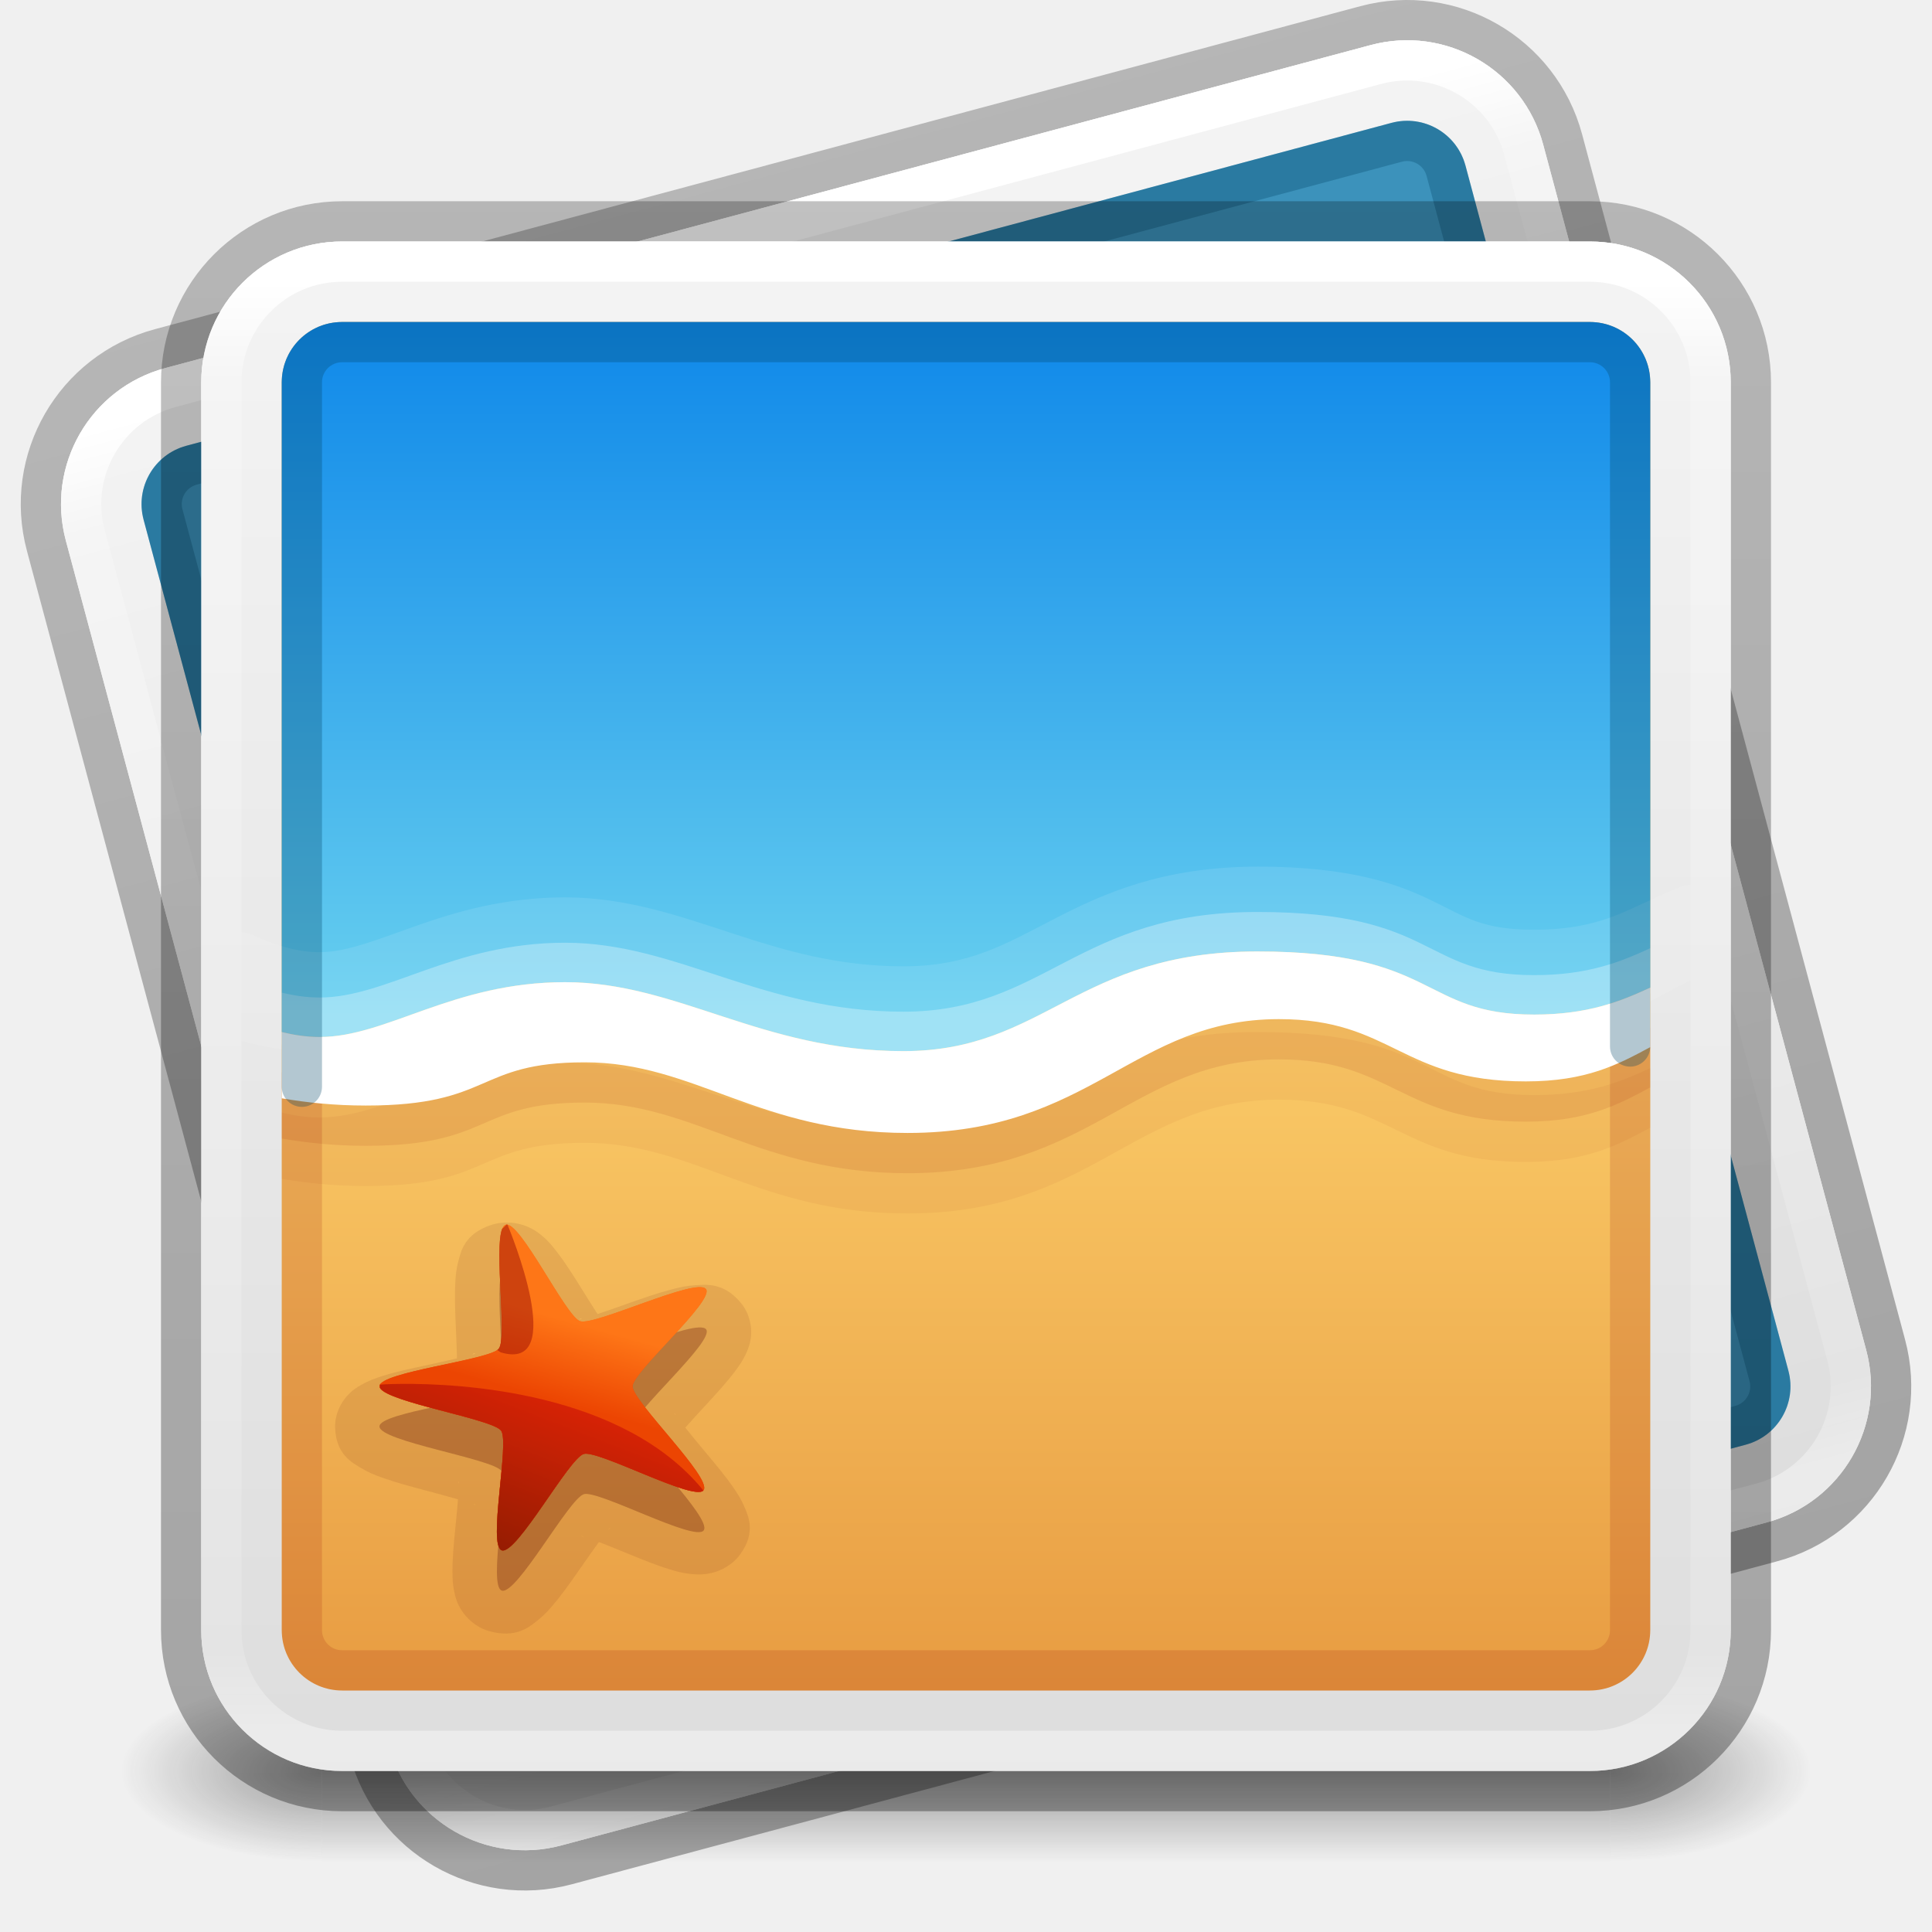
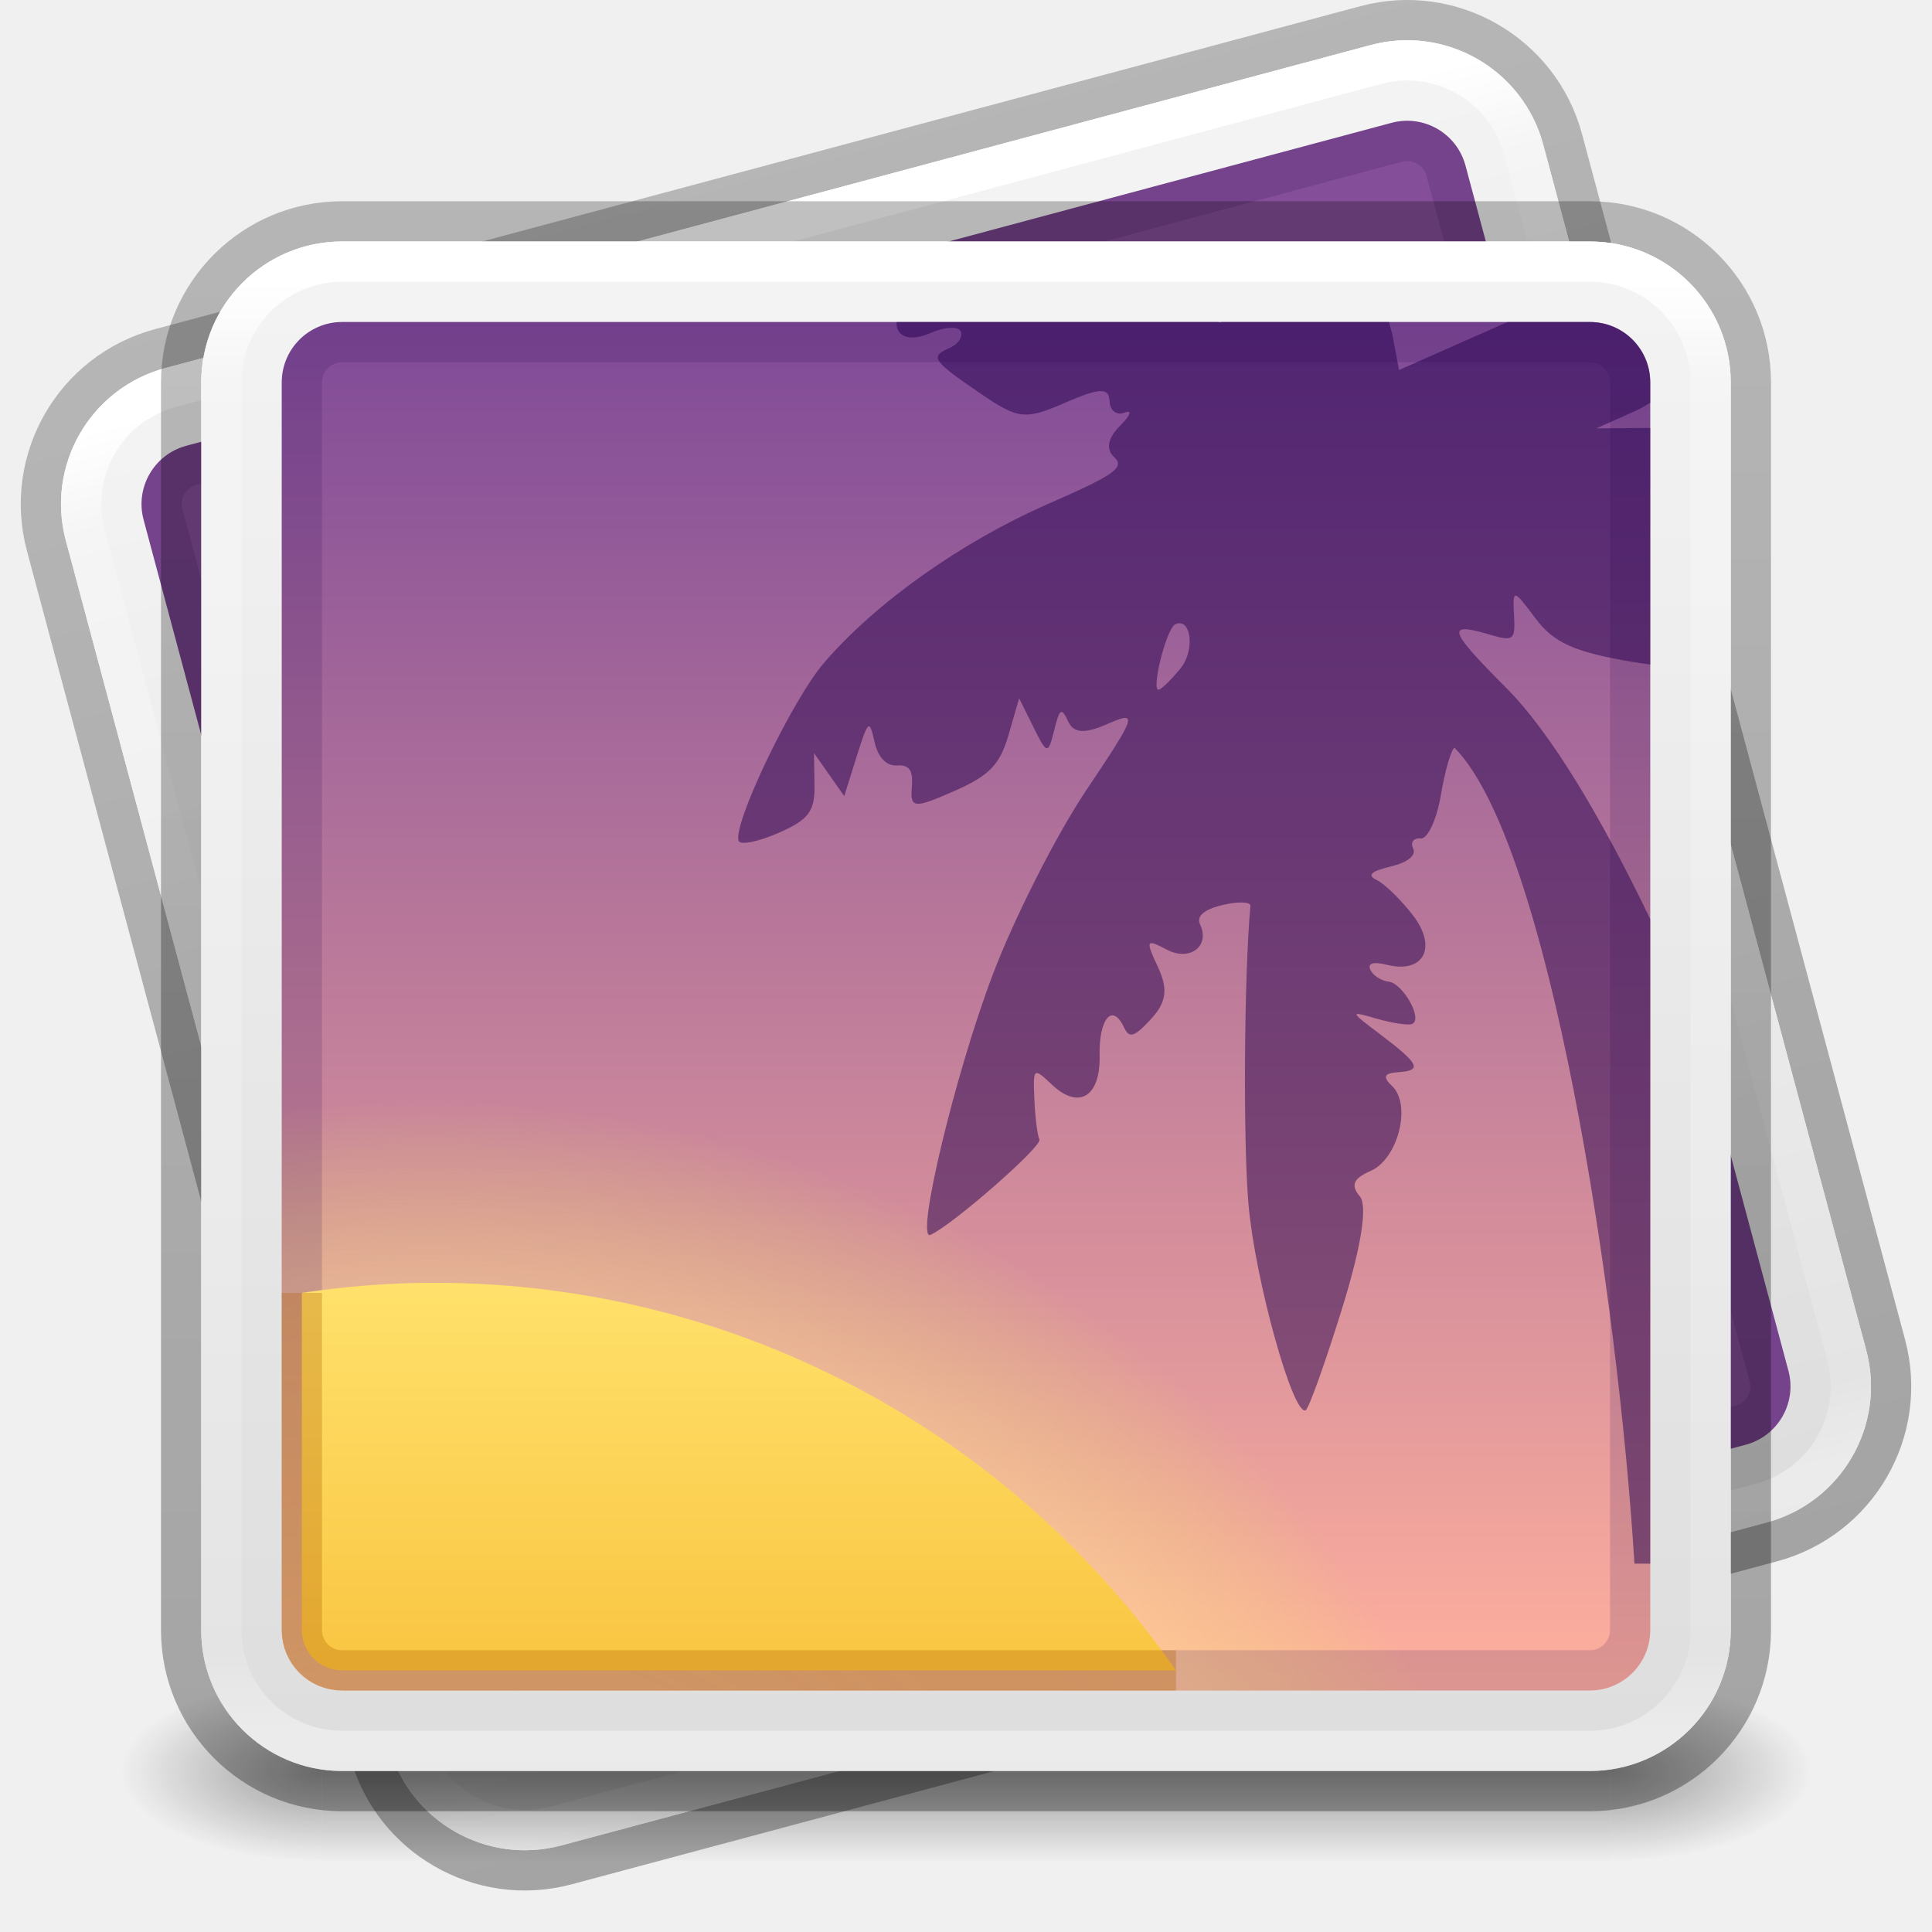
<svg xmlns="http://www.w3.org/2000/svg" xmlns:xlink="http://www.w3.org/1999/xlink" version="1.1" width="48" height="48" id="svg6649">
  <defs id="defs6651">
    <linearGradient id="linearGradient1201">
      <stop id="stop1193" style="stop-color:#ffffff;stop-opacity:1" offset="0" />
      <stop id="stop1195" style="stop-color:#ffffff;stop-opacity:0.235" offset="0.068" />
      <stop id="stop1197" style="stop-color:#ffffff;stop-opacity:0.157" offset="0.947" />
      <stop id="stop1199" style="stop-color:#ffffff;stop-opacity:0.392" offset="1" />
    </linearGradient>
    <linearGradient id="linearGradient3688-166-749">
      <stop id="stop2883" style="stop-color:#181818;stop-opacity:1" offset="0" />
      <stop id="stop2885" style="stop-color:#181818;stop-opacity:0" offset="1" />
    </linearGradient>
    <linearGradient id="linearGradient3702-501-757">
      <stop id="stop2895" style="stop-color:#181818;stop-opacity:0" offset="0" />
      <stop id="stop2897" style="stop-color:#181818;stop-opacity:1" offset="0.5" />
      <stop id="stop2899" style="stop-color:#181818;stop-opacity:0" offset="1" />
    </linearGradient>
    <radialGradient cx="4.993" cy="43.5" r="2.5" fx="4.993" fy="43.5" id="radialGradient3013-6" xlink:href="#linearGradient3688-166-749" gradientUnits="userSpaceOnUse" gradientTransform="matrix(2.003784,0,0,0.8999999,29.98813,4.850003)" />
    <radialGradient cx="4.993" cy="43.5" r="2.5" fx="4.993" fy="43.5" id="radialGradient3015-1" xlink:href="#linearGradient3688-166-749" gradientUnits="userSpaceOnUse" gradientTransform="matrix(2.003784,0,0,0.8999999,-18.01187,-83.15)" />
    <linearGradient x1="39" y1="6" x2="39" y2="41.945" id="linearGradient3058-5" xlink:href="#linearGradient1201" gradientUnits="userSpaceOnUse" gradientTransform="translate(4e-6,1.000006)" />
    <linearGradient xlink:href="#linearGradient3702-501-757" id="linearGradient1191" gradientUnits="userSpaceOnUse" x1="25.058" y1="47.028" x2="25.058" y2="39.999" gradientTransform="matrix(1.142857,0,0,0.6428571,-3.428569,16.03572)" />
-     <linearGradient id="linearGradient4574-39-1">
-       <stop offset="0" style="stop-color:#7a0f01;stop-opacity:1" id="stop4576-75-8" />
-       <stop offset="1" style="stop-color:#d31807;stop-opacity:1" id="stop4578-96-3" />
-     </linearGradient>
-     <linearGradient id="linearGradient4470-86-9">
-       <stop offset="0" style="stop-color:#ec4502;stop-opacity:1" id="stop4472-0-4" />
-       <stop offset="1" style="stop-color:#fe7617;stop-opacity:1" id="stop4474-9-9" />
-     </linearGradient>
-     <linearGradient id="linearGradient3871-6-7">
-       <stop offset="0" style="stop-color:#0b85e9;stop-opacity:1" id="stop3873-3-2" />
-       <stop offset="1" style="stop-color:#69d1ef;stop-opacity:1" id="stop3875-4-0" />
-     </linearGradient>
-     <linearGradient id="linearGradient3825-5-8-9">
-       <stop offset="0" style="stop-color:#e89c42;stop-opacity:1" id="stop3827-2-3-55" />
-       <stop offset="1" style="stop-color:#faca67;stop-opacity:1" id="stop3829-5-0-1" />
-     </linearGradient>
    <linearGradient id="linearGradient3600-9-51">
      <stop offset="0" style="stop-color:#f4f4f4;stop-opacity:1" id="stop3602-0-0" />
      <stop offset="1" style="stop-color:#dbdbdb;stop-opacity:1" id="stop3604-9-04" />
    </linearGradient>
    <linearGradient id="linearGradient3104-6">
      <stop offset="0" style="stop-color:#000000;stop-opacity:0.318" id="stop3106-3" />
      <stop offset="1" style="stop-color:#000000;stop-opacity:0.24" id="stop3108-9" />
    </linearGradient>
    <linearGradient xlink:href="#linearGradient3104-6" id="linearGradient3170" gradientUnits="userSpaceOnUse" gradientTransform="matrix(0.8074969,0,0,0.8947171,10.83533,-0.132171)" x1="-51.786" y1="50.786" x2="-51.786" y2="2.906" />
    <linearGradient xlink:href="#linearGradient3600-9-51" id="linearGradient1512" gradientUnits="userSpaceOnUse" gradientTransform="matrix(0.9714263,0,0,0.9343194,-47.88913,1.488173)" x1="74.839" y1="4.536" x2="74.839" y2="49.779" />
    <linearGradient xlink:href="#linearGradient3104-6" id="linearGradient9328" gradientUnits="userSpaceOnUse" gradientTransform="matrix(0.8074969,0,0,0.8947171,10.83533,-0.132171)" x1="-51.786" y1="50.786" x2="-51.786" y2="2.906" />
    <linearGradient xlink:href="#linearGradient3600-9-51" id="linearGradient9330" gradientUnits="userSpaceOnUse" gradientTransform="matrix(0.9714263,0,0,0.9343194,-47.88913,1.488173)" x1="74.839" y1="4.536" x2="74.839" y2="49.779" />
    <linearGradient xlink:href="#linearGradient1201" id="linearGradient9332" gradientUnits="userSpaceOnUse" gradientTransform="translate(4e-6,1.000006)" x1="39" y1="6" x2="39" y2="41.945" />
-     <linearGradient xlink:href="#linearGradient4470-86-9" id="linearGradient9796" gradientUnits="userSpaceOnUse" gradientTransform="matrix(0.1526075,0.011922,-0.01258467,0.145281,47.06782,24.41934)" x1="-211.289" y1="88.75" x2="-208.497" y2="75.191" />
-     <linearGradient xlink:href="#linearGradient4574-39-1" id="linearGradient9798" gradientUnits="userSpaceOnUse" gradientTransform="matrix(0.1507011,0,0,0.151826,40.32919,21.18716)" x1="-184.924" y1="113.979" x2="-175.253" y2="88.801" />
-     <linearGradient xlink:href="#linearGradient3825-5-8-9" id="linearGradient9800" gradientUnits="userSpaceOnUse" gradientTransform="matrix(0.2368231,0,0,0.2389758,54.81517,16.24153)" x1="-96.557" y1="107.155" x2="-96.557" y2="39.992" />
-     <linearGradient xlink:href="#linearGradient3871-6-7" id="linearGradient9802" gradientUnits="userSpaceOnUse" gradientTransform="matrix(0.2368231,0,0,0.2389758,54.81517,16.24153)" x1="-107.456" y1="-37.385" x2="-107.456" y2="38.561" />
-     <linearGradient xlink:href="#linearGradient4470-86-9" id="linearGradient9804" gradientUnits="userSpaceOnUse" gradientTransform="matrix(0.1526075,0.011922,-0.01258467,0.145281,47.06782,24.41934)" x1="-211.289" y1="88.75" x2="-208.497" y2="75.191" />
-     <linearGradient xlink:href="#linearGradient4574-39-1" id="linearGradient9806" gradientUnits="userSpaceOnUse" gradientTransform="matrix(0.1507011,0,0,0.151826,40.32919,21.18716)" x1="-184.924" y1="113.979" x2="-175.253" y2="88.801" />
+     <linearGradient x1="164.28" y1="246.468" x2="164.28" y2="153.443" id="linearGradient3077-9-7" xlink:href="#linearGradient4487" gradientUnits="userSpaceOnUse" gradientTransform="matrix(0.4698806,0,0,0.3627488,-54.68441,-47.70723)" />
+     <linearGradient id="linearGradient4487">
+       <stop id="stop4489" style="stop-color:#feaf9d;stop-opacity:1" offset="0" />
+       <stop id="stop4491" style="stop-color:#7f4a98;stop-opacity:1" offset="1" />
+     </linearGradient>
+     <radialGradient xlink:href="#linearGradient4304" id="radialGradient4310" cx="10" cy="73" fx="10" fy="73" r="30.5" gradientUnits="userSpaceOnUse" gradientTransform="matrix(0.9109268,1.4743681e-8,-1.4475741e-8,0.8909721,1.569984,-10.55532)" />
+     <linearGradient id="linearGradient4304">
+       <stop style="stop-color:#ffe6ab;stop-opacity:1" offset="0" id="stop4306" />
+       <stop id="stop4312" offset="0.82" style="stop-color:#ffea8a;stop-opacity:0.639" />
+       <stop style="stop-color:#e6ff4d;stop-opacity:0" offset="1" id="stop4308" />
+     </linearGradient>
+     <linearGradient id="linearGradient4526">
+       <stop id="stop4528" offset="0" style="stop-color:#ffffff;stop-opacity:1;" />
+     </linearGradient>
+     <linearGradient id="linearGradient841">
+       <stop id="stop837" offset="0" style="stop-color:#ffe16b;stop-opacity:1" />
+       <stop id="stop839" offset="1" style="stop-color:#f9c440;stop-opacity:1" />
+     </linearGradient>
+     <linearGradient xlink:href="#linearGradient841" id="linearGradient3483" gradientUnits="userSpaceOnUse" gradientTransform="matrix(-1,0,0,1,-31.70246,23.05463)" x1="-50.443" y1="8.816" x2="-50.443" y2="18.842" />
  </defs>
  <g id="g9344" transform="matrix(-0.9659258,0.258819,0.258819,0.9659258,40.71178,-6.875321)">
    <rect style="color:#000000;font-variation-settings:normal;display:inline;overflow:visible;visibility:visible;vector-effect:none;fill:none;fill-opacity:1;fill-rule:nonzero;stroke:url(#linearGradient9328);stroke-width:1;stroke-linecap:butt;stroke-linejoin:round;stroke-miterlimit:4;stroke-dasharray:none;stroke-dashoffset:0;stroke-opacity:1;-inkscape-stroke:none;marker:none;enable-background:accumulate;stop-color:#000000" id="rect5505-21-1-9" y="5.5" x="4.5" ry="4" rx="4" height="39" width="39" />
    <rect style="color:#000000;font-variation-settings:normal;display:inline;overflow:visible;visibility:visible;vector-effect:none;fill:url(#linearGradient9330);fill-opacity:1;fill-rule:nonzero;stroke:none;stroke-width:1;stroke-linecap:butt;stroke-linejoin:miter;stroke-miterlimit:4;stroke-dasharray:none;stroke-dashoffset:0;stroke-opacity:1;-inkscape-stroke:none;marker:none;enable-background:accumulate;stop-color:#000000" id="rect5505-21-1-7-2" y="6" x="5" ry="3.5" rx="3.5" height="38" width="38" />
-     <rect style="color:#000000;font-variation-settings:normal;display:inline;overflow:visible;visibility:visible;vector-effect:none;fill:#3c92bb;fill-opacity:1;fill-rule:nonzero;stroke:none;stroke-width:1;stroke-linecap:butt;stroke-linejoin:miter;stroke-miterlimit:4;stroke-dasharray:none;stroke-dashoffset:0;stroke-opacity:1;-inkscape-stroke:none;marker:none;enable-background:accumulate;stop-color:#000000" id="rect5505-21-1-7-0-0" y="8" x="7" ry="1.5" rx="1.5" height="34" width="34" />
-     <rect style="color:#000000;font-variation-settings:normal;display:inline;overflow:visible;visibility:visible;opacity:0.3;vector-effect:none;fill:none;fill-opacity:1;fill-rule:nonzero;stroke:#004466;stroke-width:1;stroke-linecap:butt;stroke-linejoin:miter;stroke-miterlimit:4;stroke-dasharray:none;stroke-dashoffset:0;stroke-opacity:1;-inkscape-stroke:none;marker:none;enable-background:accumulate;stop-color:#000000" id="rect5505-21-1-7-0-3-2" y="8.5" x="7.5" ry="1" rx="1" height="33" width="33" />
+     <rect style="color:#000000;font-variation-settings:normal;display:inline;overflow:visible;visibility:visible;vector-effect:none;fill:#844e98;fill-opacity:1;fill-rule:nonzero;stroke:none;stroke-width:1;stroke-linecap:butt;stroke-linejoin:miter;stroke-miterlimit:4;stroke-dasharray:none;stroke-dashoffset:0;stroke-opacity:1;-inkscape-stroke:none;marker:none;enable-background:accumulate;stop-color:#000000" id="rect5505-21-1-7-0-0" y="8" x="7" ry="1.5" rx="1.5" height="34" width="34" />
+     <rect style="color:#000000;font-variation-settings:normal;display:inline;overflow:visible;visibility:visible;opacity:0.15;vector-effect:none;fill:none;fill-opacity:1;fill-rule:nonzero;stroke:#24004d;stroke-width:1;stroke-linecap:butt;stroke-linejoin:miter;stroke-miterlimit:4;stroke-dasharray:none;stroke-dashoffset:0;stroke-opacity:1;-inkscape-stroke:none;marker:none;enable-background:accumulate;stop-color:#000000;stop-opacity:1" id="rect5505-21-1-7-0-3-2" y="8.5" x="7.5" ry="1" rx="1" height="33" width="33" />
    <rect style="fill:none;stroke:url(#linearGradient9332);stroke-width:1;stroke-linecap:round;stroke-linejoin:round;stroke-miterlimit:4;stroke-dasharray:none;stroke-dashoffset:0;stroke-opacity:1" id="rect6741-2-3" y="6.5" x="5.5" ry="3" rx="3" height="37" width="37" />
  </g>
  <rect style="opacity:0.4;fill:url(#radialGradient3013-6);fill-opacity:1;stroke:none;stroke-width:0.863" id="rect2801-3-7" y="41.75" x="40" height="4.5" width="5" />
  <rect style="opacity:0.4;fill:url(#radialGradient3015-1);fill-opacity:1;stroke:none;stroke-width:0.863" id="rect3696-6-3" transform="scale(-1)" y="-46.25" x="-8" height="4.5" width="5" />
  <rect style="opacity:0.4;fill:url(#linearGradient1191);fill-opacity:1;stroke:none;stroke-width:0.863" id="rect3700-4-6" y="41.75" x="8" height="4.5" width="32" />
  <rect style="color:#000000;display:inline;overflow:visible;visibility:visible;opacity:1;fill:none;fill-opacity:1;fill-rule:nonzero;stroke:url(#linearGradient3170);stroke-width:1;stroke-opacity:1;marker:none;enable-background:accumulate;font-variation-settings:normal;vector-effect:none;stroke-linecap:butt;stroke-linejoin:round;stroke-miterlimit:4;stroke-dasharray:none;stroke-dashoffset:0;-inkscape-stroke:none;stop-color:#000000;stop-opacity:1" id="rect5505-21-1" y="5.5" x="4.5" ry="4" rx="4" height="39" width="39" />
  <rect style="color:#000000;display:inline;overflow:visible;visibility:visible;fill:url(#linearGradient1512);fill-opacity:1;fill-rule:nonzero;stroke:none;stroke-width:1;stroke-opacity:1;marker:none;enable-background:accumulate;font-variation-settings:normal;opacity:1;vector-effect:none;stroke-linecap:butt;stroke-linejoin:miter;stroke-miterlimit:4;stroke-dasharray:none;stroke-dashoffset:0;-inkscape-stroke:none;stop-color:#000000;stop-opacity:1" id="rect5505-21-1-7" y="6" x="5" ry="3.5" rx="3.5" height="38" width="38" />
-   <rect style="color:#000000;font-variation-settings:normal;display:inline;overflow:visible;visibility:visible;opacity:1;vector-effect:none;fill:url(#linearGradient9800);fill-opacity:1;fill-rule:nonzero;stroke:none;stroke-width:10;stroke-linecap:butt;stroke-linejoin:miter;stroke-miterlimit:4;stroke-dasharray:none;stroke-dashoffset:0;stroke-opacity:1;-inkscape-stroke:none;marker:none;enable-background:accumulate;stop-color:#000000;stop-opacity:1" id="rect5505-21-1-7-0" y="8" x="7" ry="1.5" rx="1.5" height="34" width="34" />
-   <path id="rect3055-2-6-8-5-4-8-1" style="color:#000000;font-variation-settings:normal;display:inline;overflow:visible;visibility:visible;opacity:0.05;vector-effect:none;fill:#920900;fill-opacity:1;fill-rule:nonzero;stroke:none;stroke-width:6.629;stroke-linecap:butt;stroke-linejoin:miter;stroke-miterlimit:4;stroke-dasharray:none;stroke-dashoffset:0;stroke-opacity:1;-inkscape-stroke:none;marker:none;enable-background:accumulate;stop-color:#000000" d="m 31.24,25.639 c -4.486,0 -5.277,2.477 -8.795,2.477 -3.518,0 -5.616,-1.713 -8.406,-1.713 -2.79,0 -4.425,1.361 -6.096,1.361 C 7.614,27.764 7.299,27.714 7,27.641 v 1.285 0.361 c 0.614,0.106 1.306,0.18 2.088,0.18 3.166,0 2.715,-1.074 5.441,-1.074 2.726,0 4.332,1.756 8.018,1.756 4.565,0 5.615,-2.828 9.227,-2.828 2.82,0 3.031,1.547 6.135,1.547 1.506,0 2.289,-0.419 3.092,-0.852 v -0.361 -1.117 c -0.743,0.344 -1.549,0.67 -2.887,0.67 -2.809,0 -2.387,-1.568 -6.873,-1.568 z" />
-   <rect style="color:#000000;font-variation-settings:normal;display:inline;overflow:visible;visibility:visible;opacity:0.15;vector-effect:none;fill:none;fill-opacity:1;fill-rule:nonzero;stroke:#920900;stroke-width:1;stroke-linecap:butt;stroke-linejoin:miter;stroke-miterlimit:4;stroke-dasharray:none;stroke-dashoffset:0;stroke-opacity:1;-inkscape-stroke:none;marker:none;enable-background:accumulate;stop-color:#000000" id="rect5505-21-1-7-0-3-8" y="8.5" x="7.5" ry="1" rx="1" height="33" width="33" />
+   <rect style="color:#000000;font-variation-settings:normal;display:inline;overflow:visible;visibility:visible;opacity:1;vector-effect:none;fill:url(#linearGradient3077-9-7);fill-opacity:1;fill-rule:nonzero;stroke:none;stroke-width:1;stroke-linecap:round;stroke-linejoin:miter;stroke-miterlimit:4;stroke-dasharray:none;stroke-dashoffset:0;stroke-opacity:1;-inkscape-stroke:none;marker:none;enable-background:accumulate;stop-color:#000000;stop-opacity:1" id="rect5505-21-1-7-0" y="8" x="7" ry="1.5" rx="1.5" height="34" width="34" />
+   <path id="path2555-7-6-5-7" style="color:#000000;clip-rule:nonzero;display:inline;overflow:visible;visibility:visible;opacity:0.6;isolation:auto;mix-blend-mode:normal;color-interpolation:sRGB;color-interpolation-filters:linearRGB;solid-color:#000000;solid-opacity:1;fill:url(#radialGradient4310);fill-opacity:1;fill-rule:evenodd;stroke:none;stroke-width:1px;stroke-linecap:butt;stroke-linejoin:miter;stroke-miterlimit:4;stroke-dasharray:none;stroke-dashoffset:0;stroke-opacity:1;marker:none;color-rendering:auto;image-rendering:auto;shape-rendering:auto;text-rendering:auto;enable-background:accumulate" d="M 10.68 26.756 C 9.432 26.756 8.205 26.846 7 27.006 L 7 40.5 C 7 41.331 7.669 42 8.5 42 L 35.479 42 C 30.897 32.963 21.51 26.756 10.68 26.756 z " />
  <rect style="opacity:1;fill:none;stroke:url(#linearGradient3058-5);stroke-width:1;stroke-linecap:round;stroke-linejoin:round;stroke-miterlimit:4;stroke-dasharray:none;stroke-dashoffset:0;stroke-opacity:1" id="rect6741-2" y="6.5" x="5.5" ry="3" rx="3" height="37" width="37" />
-   <path d="m 12.684,30.379 c -0.15,-0.011 -0.319,1.98e-4 -0.49,0.058 -0.665,0.224 -0.742,0.667 -0.801,0.879 -0.059,0.212 -0.072,0.377 -0.081,0.551 -0.019,0.348 -0.004,0.714 0.012,1.08 0.013,0.3 0.025,0.567 0.031,0.802 -0.229,0.053 -0.482,0.11 -0.774,0.173 -0.365,0.078 -0.734,0.156 -1.074,0.263 -0.17,0.054 -0.33,0.108 -0.533,0.223 -0.102,0.058 -0.218,0.127 -0.355,0.278 -0.137,0.152 -0.303,0.437 -0.293,0.782 0.018,0.673 0.435,0.876 0.629,0.995 0.194,0.119 0.35,0.18 0.522,0.242 0.342,0.124 0.72,0.225 1.091,0.323 0.306,0.08 0.574,0.156 0.811,0.223 -0.018,0.224 -0.042,0.471 -0.07,0.753 -0.035,0.355 -0.069,0.709 -0.067,1.051 9.01e-4,0.171 0.005,0.333 0.058,0.553 0.026,0.11 0.062,0.236 0.171,0.406 0.109,0.171 0.338,0.413 0.686,0.511 0.677,0.191 1.01,-0.12 1.189,-0.259 0.179,-0.139 0.289,-0.267 0.405,-0.403 0.23,-0.271 0.445,-0.58 0.658,-0.886 0.175,-0.251 0.33,-0.473 0.471,-0.667 0.218,0.085 0.459,0.183 0.733,0.295 0.343,0.14 0.691,0.284 1.032,0.387 0.171,0.052 0.33,0.098 0.566,0.117 0.118,0.01 0.259,0.018 0.463,-0.028 0.204,-0.046 0.512,-0.181 0.717,-0.465 0.4,-0.554 0.194,-0.957 0.11,-1.162 -0.083,-0.205 -0.175,-0.342 -0.275,-0.488 -0.2,-0.292 -0.444,-0.581 -0.683,-0.867 -0.197,-0.235 -0.367,-0.443 -0.517,-0.63 0.153,-0.172 0.323,-0.358 0.52,-0.572 0.247,-0.268 0.495,-0.536 0.704,-0.813 0.105,-0.139 0.203,-0.272 0.296,-0.48 0.046,-0.104 0.097,-0.226 0.114,-0.425 0.017,-0.199 -0.023,-0.523 -0.243,-0.796 -0.43,-0.533 -0.892,-0.465 -1.123,-0.453 -0.23,0.012 -0.398,0.052 -0.575,0.097 -0.354,0.09 -0.721,0.217 -1.081,0.345 -0.297,0.106 -0.558,0.198 -0.792,0.276 -0.124,-0.191 -0.257,-0.405 -0.409,-0.649 -0.191,-0.306 -0.383,-0.613 -0.595,-0.888 -0.106,-0.137 -0.203,-0.266 -0.382,-0.414 -0.089,-0.074 -0.199,-0.159 -0.392,-0.236 -0.097,-0.038 -0.231,-0.073 -0.382,-0.085 z m 1.738,2.38 c 0.005,-7.4e-4 0.036,0.008 0.043,0.008 -0.012,0.003 -0.047,0.013 -0.054,0.014 -0.017,0.004 -0.03,-0.016 0.011,-0.022 z m 0.635,0.205 c 0.053,0.042 0.049,0.061 0.039,0.049 -0.005,-0.005 -0.03,-0.037 -0.039,-0.049 z m -3.293,0.661 c 0.043,-0.019 0.046,0.007 0.033,0.012 -0.007,0.003 -0.048,0.013 -0.064,0.018 0.006,-0.004 0.026,-0.027 0.031,-0.03 z m -0.408,0.503 c -7.88e-4,0.013 8.35e-4,0.048 4.2e-5,0.055 -0.002,0.019 -0.019,0.005 -4.2e-5,-0.055 z m 5.402,0.993 c -0.01,-0.016 0.013,-0.013 0.035,0.044 -0.007,-0.011 -0.031,-0.038 -0.035,-0.044 z m 0.016,0.641 c -0.026,0.06 -0.047,0.065 -0.038,0.052 0.004,-0.006 0.029,-0.039 0.038,-0.052 z m -5.377,1.047 c 4.42e-4,0.007 -8.83e-4,0.048 -7.45e-4,0.064 -0.017,-0.063 -2.52e-4,-0.08 7.45e-4,-0.064 z m 0.36,0.554 c 0.012,0.004 0.045,0.015 0.051,0.018 0.018,0.008 0.002,0.018 -0.051,-0.018 z m 3.391,0.599 c 0.013,-0.014 0.015,0.009 -0.038,0.047 0.009,-0.011 0.032,-0.042 0.038,-0.047 z m -0.699,0.197 c 0.008,0.002 0.048,0.018 0.065,0.023 -0.068,-0.005 -0.081,-0.027 -0.065,-0.023 z" id="path5297-0" style="color:#000000;display:inline;overflow:visible;visibility:visible;opacity:0.05;fill:#000000;fill-opacity:1;fill-rule:nonzero;stroke:none;stroke-width:6.629;marker:none;enable-background:accumulate" />
-   <path d="m 12.564,31.43 c -0.366,0.123 0.061,2.78 -0.17,3.077 -0.224,0.287 -2.976,0.577 -2.966,0.934 0.01,0.37 2.801,0.799 3.026,1.1 0.217,0.291 -0.344,2.876 0.016,2.977 0.372,0.105 1.666,-2.285 2.037,-2.396 0.358,-0.107 2.763,1.194 2.976,0.9 0.22,-0.305 -1.769,-2.209 -1.764,-2.579 0.004,-0.357 2.051,-2.134 1.823,-2.417 -0.236,-0.293 -2.76,0.916 -3.128,0.798 -0.355,-0.114 -1.494,-2.512 -1.848,-2.393 z" id="path5640-3-6" style="color:#000000;display:inline;overflow:visible;visibility:visible;opacity:0.15;fill:#000000;fill-opacity:1;fill-rule:nonzero;stroke:none;stroke-width:6.629;marker:none;enable-background:accumulate" />
-   <path d="m 12.562,30.429 c 0.353,-0.119 1.496,2.282 1.851,2.396 0.368,0.118 2.889,-1.094 3.125,-0.8 0.228,0.283 -1.818,2.06 -1.822,2.417 -0.004,0.37 1.984,2.277 1.764,2.582 -0.212,0.294 -2.619,-1.009 -2.977,-0.902 -0.371,0.11 -1.662,2.501 -2.035,2.396 -0.359,-0.101 0.199,-2.683 -0.018,-2.974 C 12.226,35.242 9.439,34.812 9.429,34.442 c -0.01,-0.357 2.742,-0.65 2.966,-0.936 0.232,-0.297 -0.199,-2.953 0.167,-3.076 z" id="path4468-6-5" style="color:#000000;display:inline;overflow:visible;visibility:visible;fill:url(#linearGradient9796);fill-opacity:1;stroke:none;stroke-width:1.494;marker:none;enable-background:accumulate" />
-   <path d="m 12.586,30.425 -0.104,0.1 c -7.4e-4,0.002 -0.004,0.003 -0.004,0.004 -0.208,0.503 0.125,2.706 -0.085,2.975 -0.009,0.011 -0.021,0.027 -0.038,0.038 l 0.085,0.057 c 1.698,0.509 0.212,-3.068 0.17,-3.169 -0.008,-0.002 -0.016,-0.005 -0.024,-0.004 z" id="path4480-14-6" style="opacity:0.5;fill:#9d0f06;fill-opacity:1;stroke:none" />
-   <path d="m 9.968,34.382 c -0.334,0.003 -0.527,0.019 -0.527,0.019 v 0.004 0.076 c 0.196,0.36 2.793,0.772 3.009,1.063 0.217,0.291 -0.341,2.874 0.019,2.975 0.372,0.105 1.664,-2.286 2.034,-2.396 0.356,-0.106 2.733,1.179 2.972,0.906 l -0.004,-0.004 C 15.465,34.566 11.416,34.37 9.968,34.382 Z" id="path4517-2-9" style="opacity:0.75;fill:url(#linearGradient9798);fill-opacity:1;stroke:none" />
-   <path d="m 12.684,30.379 c -0.15,-0.011 -0.319,1.98e-4 -0.49,0.058 -0.665,0.224 -0.742,0.667 -0.801,0.879 -0.059,0.212 -0.072,0.377 -0.081,0.551 -0.019,0.348 -0.004,0.714 0.012,1.08 0.013,0.3 0.025,0.567 0.031,0.802 -0.229,0.053 -0.482,0.11 -0.774,0.173 -0.365,0.078 -0.734,0.156 -1.074,0.263 -0.17,0.054 -0.33,0.108 -0.533,0.223 -0.102,0.058 -0.218,0.127 -0.355,0.278 -0.137,0.152 -0.303,0.437 -0.293,0.782 0.018,0.673 0.435,0.876 0.629,0.995 0.194,0.119 0.35,0.18 0.522,0.242 0.342,0.124 0.72,0.225 1.091,0.323 0.306,0.08 0.574,0.156 0.811,0.223 -0.018,0.224 -0.042,0.471 -0.07,0.753 -0.035,0.355 -0.069,0.709 -0.067,1.051 9.01e-4,0.171 0.005,0.333 0.058,0.553 0.026,0.11 0.062,0.236 0.171,0.406 0.109,0.171 0.338,0.413 0.686,0.511 0.677,0.191 1.01,-0.12 1.189,-0.259 0.179,-0.139 0.289,-0.267 0.405,-0.403 0.23,-0.271 0.445,-0.58 0.658,-0.886 0.175,-0.251 0.33,-0.473 0.471,-0.667 0.218,0.085 0.459,0.183 0.733,0.295 0.343,0.14 0.691,0.284 1.032,0.387 0.171,0.052 0.33,0.098 0.566,0.117 0.118,0.01 0.259,0.018 0.463,-0.028 0.204,-0.046 0.512,-0.181 0.717,-0.465 0.4,-0.554 0.194,-0.957 0.11,-1.162 -0.083,-0.205 -0.175,-0.342 -0.275,-0.488 -0.2,-0.292 -0.444,-0.581 -0.683,-0.867 -0.197,-0.235 -0.367,-0.443 -0.517,-0.63 0.153,-0.172 0.323,-0.358 0.52,-0.572 0.247,-0.268 0.495,-0.536 0.704,-0.813 0.105,-0.139 0.203,-0.272 0.296,-0.48 0.046,-0.104 0.097,-0.226 0.114,-0.425 0.017,-0.199 -0.023,-0.523 -0.243,-0.796 -0.43,-0.533 -0.892,-0.465 -1.123,-0.453 -0.23,0.012 -0.398,0.052 -0.575,0.097 -0.354,0.09 -0.721,0.217 -1.081,0.345 -0.297,0.106 -0.558,0.198 -0.792,0.276 -0.124,-0.191 -0.257,-0.405 -0.409,-0.649 -0.191,-0.306 -0.383,-0.613 -0.595,-0.888 -0.106,-0.137 -0.203,-0.266 -0.382,-0.414 -0.089,-0.074 -0.199,-0.159 -0.392,-0.236 -0.097,-0.038 -0.231,-0.073 -0.382,-0.085 z m 1.738,2.38 c 0.005,-7.4e-4 0.036,0.008 0.043,0.008 -0.012,0.003 -0.047,0.013 -0.054,0.014 -0.017,0.004 -0.03,-0.016 0.011,-0.022 z m 0.635,0.205 c 0.053,0.042 0.049,0.061 0.039,0.049 -0.005,-0.005 -0.03,-0.037 -0.039,-0.049 z m -3.293,0.661 c 0.043,-0.019 0.046,0.007 0.033,0.012 -0.007,0.003 -0.048,0.013 -0.064,0.018 0.006,-0.004 0.026,-0.027 0.031,-0.03 z m -0.408,0.503 c -7.88e-4,0.013 8.35e-4,0.048 4.2e-5,0.055 -0.002,0.019 -0.019,0.005 -4.2e-5,-0.055 z m 5.402,0.993 c -0.01,-0.016 0.013,-0.013 0.035,0.044 -0.007,-0.011 -0.031,-0.038 -0.035,-0.044 z m 0.016,0.641 c -0.026,0.06 -0.047,0.065 -0.038,0.052 0.004,-0.006 0.029,-0.039 0.038,-0.052 z m -5.377,1.047 c 4.42e-4,0.007 -8.83e-4,0.048 -7.45e-4,0.064 -0.017,-0.063 -2.52e-4,-0.08 7.45e-4,-0.064 z m 0.36,0.554 c 0.012,0.004 0.045,0.015 0.051,0.018 0.018,0.008 0.002,0.018 -0.051,-0.018 z m 3.391,0.599 c 0.013,-0.014 0.015,0.009 -0.038,0.047 0.009,-0.011 0.032,-0.042 0.038,-0.047 z m -0.699,0.197 c 0.008,0.002 0.048,0.018 0.065,0.023 -0.068,-0.005 -0.081,-0.027 -0.065,-0.023 z" id="path5297-6-7" style="color:#000000;display:inline;overflow:visible;visibility:visible;opacity:0.05;fill:#920900;fill-opacity:1;fill-rule:nonzero;stroke:none;stroke-width:6.629;marker:none;enable-background:accumulate" />
-   <path d="m 12.564,31.43 c -0.366,0.123 0.061,2.78 -0.17,3.077 -0.224,0.287 -2.976,0.577 -2.966,0.934 0.01,0.37 2.801,0.799 3.026,1.1 0.217,0.291 -0.344,2.876 0.016,2.977 0.372,0.105 1.666,-2.285 2.037,-2.396 0.358,-0.107 2.763,1.194 2.976,0.9 0.22,-0.305 -1.769,-2.209 -1.764,-2.579 0.004,-0.357 2.051,-2.134 1.823,-2.417 -0.236,-0.293 -2.76,0.916 -3.128,0.798 -0.355,-0.114 -1.494,-2.512 -1.848,-2.393 z" id="path5640-3-4-4" style="color:#000000;display:inline;overflow:visible;visibility:visible;opacity:0.15;fill:#920900;fill-opacity:1;fill-rule:nonzero;stroke:none;stroke-width:6.629;marker:none;enable-background:accumulate" />
-   <path d="m 12.562,30.429 c 0.353,-0.119 1.496,2.282 1.851,2.396 0.368,0.118 2.889,-1.094 3.125,-0.8 0.228,0.283 -1.818,2.06 -1.822,2.417 -0.004,0.37 1.984,2.277 1.764,2.582 -0.212,0.294 -2.619,-1.009 -2.977,-0.902 -0.371,0.11 -1.662,2.501 -2.035,2.396 -0.359,-0.101 0.199,-2.683 -0.018,-2.974 C 12.226,35.242 9.439,34.812 9.429,34.442 c -0.01,-0.357 2.742,-0.65 2.966,-0.936 0.232,-0.297 -0.199,-2.953 0.167,-3.076 z" id="path4468-6-7-4" style="color:#000000;display:inline;overflow:visible;visibility:visible;fill:url(#linearGradient9804);fill-opacity:1;stroke:none;stroke-width:1.494;marker:none;enable-background:accumulate" />
-   <path d="m 12.586,30.425 -0.104,0.1 c -7.4e-4,0.002 -0.004,0.003 -0.004,0.004 -0.208,0.503 0.125,2.706 -0.085,2.975 -0.009,0.011 -0.021,0.027 -0.038,0.038 l 0.085,0.057 c 1.698,0.509 0.212,-3.068 0.17,-3.169 -0.008,-0.002 -0.016,-0.005 -0.024,-0.004 z" id="path4480-14-8-3" style="opacity:0.5;fill:#9d0f06;fill-opacity:1;stroke:none" />
-   <path d="m 9.968,34.382 c -0.334,0.003 -0.527,0.019 -0.527,0.019 v 0.004 0.076 c 0.196,0.36 2.793,0.772 3.009,1.063 0.217,0.291 -0.341,2.874 0.019,2.975 0.372,0.105 1.664,-2.286 2.034,-2.396 0.356,-0.106 2.733,1.179 2.972,0.906 l -0.004,-0.004 C 15.465,34.566 11.416,34.37 9.968,34.382 Z" id="path4517-2-4-0" style="opacity:0.75;fill:url(#linearGradient9806);fill-opacity:1;stroke:none" />
-   <path id="path3867-3-5-3-2-5" style="fill:url(#linearGradient9802);fill-opacity:1;stroke:none" d="M 8.5 8 C 7.669 8 7 8.669 7 9.5 L 7 25.641 C 7.299 25.714 7.614 25.764 7.943 25.764 C 9.614 25.764 11.249 24.402 14.039 24.402 C 16.829 24.402 18.927 26.115 22.445 26.115 C 25.963 26.115 26.755 23.639 31.24 23.639 C 35.726 23.639 35.304 25.207 38.113 25.207 C 39.451 25.207 40.257 24.881 41 24.537 L 41 9.5 C 41 8.669 40.331 8 39.5 8 L 8.5 8 z " />
-   <path d="m 31.241,21.532 c -2.356,0 -3.839,0.673 -5.052,1.3 -1.214,0.627 -2.129,1.176 -3.743,1.176 -1.659,0 -2.97,-0.4 -4.275,-0.826 -1.305,-0.426 -2.61,-0.887 -4.132,-0.887 -1.496,0 -2.698,0.355 -3.682,0.702 -0.984,0.347 -1.746,0.66 -2.414,0.66 -0.605,0 -1.194,-0.209 -1.677,-0.433 a 0.623,0.629 0 0 0 -0.266,-0.062 v 2.704 c 0.828,0.209 1.867,0.371 3.089,0.371 1.653,0 2.494,-0.304 3.13,-0.578 0.636,-0.274 1.029,-0.495 2.311,-0.495 1.231,0 2.221,0.403 3.436,0.846 1.215,0.443 2.641,0.908 4.582,0.908 2.41,0 3.979,-0.771 5.277,-1.486 1.298,-0.715 2.303,-1.342 3.948,-1.342 1.297,0 1.9,0.332 2.7,0.722 0.8,0.39 1.782,0.826 3.436,0.826 2.107,0 3.031,-0.789 4.091,-1.28 v -2.373 a 0.623,0.629 0 0 0 -0.225,0.041 c -1.234,0.474 -1.872,1.073 -3.661,1.073 -1.29,0 -1.692,-0.312 -2.536,-0.722 -0.844,-0.411 -2.022,-0.846 -4.336,-0.846 z" id="path4213-1-6-5" style="color:#000000;display:inline;overflow:visible;visibility:visible;opacity:0.1;fill:#ffffff;fill-opacity:1;fill-rule:nonzero;stroke:none;stroke-width:10;marker:none;enable-background:accumulate" />
-   <path id="rect3055-2-6-94-0-7-5" style="color:#000000;display:inline;overflow:visible;visibility:visible;opacity:0.3;fill:#ffffff;fill-opacity:1;fill-rule:nonzero;stroke:none;stroke-width:10;marker:none;enable-background:accumulate" d="M 31.24 22.658 C 26.755 22.658 25.963 25.135 22.445 25.135 C 18.927 25.135 16.829 23.422 14.039 23.422 C 11.249 23.422 9.614 24.783 7.943 24.783 C 7.614 24.783 7.299 24.735 7 24.662 L 7 25.945 C 7.614 26.051 8.306 26.125 9.088 26.125 C 12.254 26.125 11.803 25.053 14.529 25.053 C 17.256 25.053 18.861 26.807 22.547 26.807 C 27.112 26.807 28.161 23.979 31.773 23.979 C 34.594 23.979 34.804 25.527 37.908 25.527 C 39.414 25.527 40.197 25.106 41 24.674 L 41 23.557 C 40.257 23.901 39.451 24.227 38.113 24.227 C 35.304 24.227 35.726 22.658 31.24 22.658 z " />
-   <path id="rect3055-2-6-8-5-4-8" style="color:#000000;display:inline;overflow:visible;visibility:visible;fill:#920900;fill-opacity:1;fill-rule:nonzero;stroke:none;stroke-width:6.629;marker:none;enable-background:accumulate;font-variation-settings:normal;opacity:0.1;vector-effect:none;stroke-linecap:butt;stroke-linejoin:miter;stroke-miterlimit:4;stroke-dasharray:none;stroke-dashoffset:0;stroke-opacity:1;-inkscape-stroke:none;stop-color:#000000;stop-opacity:1" d="M 31.24 24.639 C 26.755 24.639 25.963 27.115 22.445 27.115 C 18.927 27.115 16.829 25.402 14.039 25.402 C 11.249 25.402 9.614 26.764 7.943 26.764 C 7.614 26.764 7.299 26.714 7 26.641 L 7 27.926 L 7 28.287 C 7.614 28.393 8.306 28.467 9.088 28.467 C 12.254 28.467 11.803 27.393 14.529 27.393 C 17.256 27.393 18.861 29.148 22.547 29.148 C 27.112 29.148 28.161 26.32 31.773 26.32 C 34.594 26.32 34.804 27.867 37.908 27.867 C 39.414 27.867 40.197 27.448 41 27.016 L 41 26.654 L 41 25.537 C 40.257 25.881 39.451 26.207 38.113 26.207 C 35.304 26.207 35.726 24.639 31.24 24.639 z " />
-   <path id="rect3055-2-6-8-5-4" style="color:#000000;display:inline;overflow:visible;visibility:visible;fill:#ffffff;fill-opacity:1;fill-rule:nonzero;stroke:none;stroke-width:10;marker:none;enable-background:accumulate" d="M 31.24 23.639 C 26.755 23.639 25.963 26.115 22.445 26.115 C 18.927 26.115 16.829 24.402 14.039 24.402 C 11.249 24.402 9.614 25.764 7.943 25.764 C 7.614 25.764 7.299 25.714 7 25.641 L 7 26.926 L 7 27.287 C 7.614 27.393 8.306 27.467 9.088 27.467 C 12.254 27.467 11.803 26.393 14.529 26.393 C 17.256 26.393 18.861 28.148 22.547 28.148 C 27.112 28.148 28.161 25.32 31.773 25.32 C 34.594 25.32 34.804 26.867 37.908 26.867 C 39.414 26.867 40.197 26.448 41 26.016 L 41 25.654 L 41 24.537 C 40.257 24.881 39.451 25.207 38.113 25.207 C 35.304 25.207 35.726 23.639 31.24 23.639 z " />
-   <path id="rect5505-21-1-7-0-3" style="color:#000000;font-variation-settings:normal;display:inline;overflow:visible;visibility:visible;opacity:0.3;fill:none;fill-opacity:1;fill-rule:nonzero;stroke:#004466;stroke-width:1;stroke-linecap:round;stroke-linejoin:miter;stroke-miterlimit:4;stroke-dasharray:none;stroke-dashoffset:0;stroke-opacity:1;marker:none;enable-background:accumulate;stop-color:#000000" d="M 40.5,26 V 9.5 c 0,-0.554 -0.446,-1 -1,-1 h -31 c -0.554,0 -1,0.446 -1,1 V 27" />
+   <path id="path4427" style="opacity:0.5;fill:#24004d;fill-opacity:1" d="M 22.277 8 C 22.271 8.065 22.278 8.13 22.309 8.195 C 22.412 8.416 22.722 8.447 23.117 8.273 C 23.47 8.119 23.807 8.1 23.869 8.232 C 23.931 8.365 23.809 8.55 23.598 8.643 C 23.093 8.863 23.152 8.95 24.359 9.777 C 25.294 10.418 25.472 10.438 26.463 10.006 C 27.319 9.633 27.549 9.623 27.566 9.961 C 27.579 10.208 27.738 10.329 27.943 10.25 C 28.139 10.175 28.085 10.323 27.826 10.58 C 27.521 10.883 27.469 11.158 27.68 11.355 C 27.955 11.614 27.704 11.792 26.029 12.525 C 23.882 13.466 21.754 14.975 20.473 16.467 C 19.675 17.395 18.179 20.523 18.354 20.896 C 18.402 21.001 18.851 20.909 19.348 20.691 C 20.091 20.366 20.248 20.155 20.236 19.502 L 20.223 18.709 L 20.598 19.242 L 20.975 19.779 L 21.283 18.795 C 21.572 17.88 21.602 17.857 21.727 18.43 C 21.809 18.81 22.021 19.035 22.281 19.018 C 22.596 18.997 22.689 19.134 22.654 19.562 C 22.612 20.084 22.707 20.092 23.697 19.658 C 24.574 19.274 24.839 19.005 25.055 18.266 L 25.32 17.348 L 25.676 18.066 C 26.014 18.749 26.039 18.752 26.189 18.148 C 26.327 17.596 26.373 17.567 26.539 17.924 C 26.677 18.221 26.949 18.236 27.531 17.98 C 28.28 17.652 28.243 17.763 26.988 19.633 C 26.249 20.734 25.203 22.795 24.664 24.215 C 23.726 26.685 22.73 30.849 23.117 30.68 C 23.652 30.445 25.902 28.479 25.824 28.312 C 25.774 28.206 25.718 27.757 25.699 27.314 C 25.665 26.518 25.672 26.513 26.143 26.955 C 26.807 27.579 27.344 27.245 27.32 26.221 C 27.3 25.309 27.638 24.912 27.92 25.516 C 28.057 25.809 28.177 25.773 28.598 25.316 C 28.98 24.901 29.025 24.576 28.77 24.029 C 28.455 23.356 28.471 23.319 28.98 23.59 C 29.557 23.896 30.071 23.513 29.816 22.967 C 29.72 22.76 29.913 22.595 30.377 22.484 C 30.765 22.392 31.076 22.404 31.066 22.508 C 30.909 24.234 30.882 28.392 31.02 29.939 C 31.185 31.804 32.123 35.177 32.438 35.039 C 32.514 35.006 32.918 33.879 33.336 32.535 C 33.82 30.98 33.983 29.957 33.783 29.721 C 33.552 29.447 33.622 29.279 34.055 29.09 C 34.737 28.791 35.076 27.443 34.584 26.98 C 34.344 26.755 34.386 26.662 34.736 26.639 C 35.343 26.599 35.269 26.437 34.293 25.699 C 33.523 25.117 33.519 25.111 34.211 25.311 C 34.597 25.422 34.991 25.481 35.086 25.439 C 35.358 25.32 34.856 24.428 34.494 24.387 C 34.315 24.366 34.113 24.237 34.047 24.096 C 33.971 23.933 34.119 23.885 34.449 23.969 C 35.37 24.201 35.721 23.542 35.104 22.74 C 34.804 22.351 34.398 21.956 34.203 21.863 C 33.955 21.745 34.061 21.645 34.549 21.529 C 34.973 21.428 35.19 21.253 35.109 21.08 C 35.036 20.924 35.122 20.812 35.295 20.832 C 35.468 20.852 35.693 20.367 35.797 19.758 C 35.9 19.148 36.053 18.617 36.137 18.578 C 38.49 20.953 40.204 32.226 40.607 38.848 L 41 38.848 L 41 22.836 C 39.807 20.352 38.547 18.215 37.408 17.076 C 35.984 15.651 35.918 15.442 37.002 15.764 C 37.609 15.944 37.65 15.91 37.615 15.275 C 37.58 14.624 37.6 14.629 38.15 15.365 C 38.6 15.966 39.114 16.199 40.52 16.438 C 40.701 16.468 40.83 16.485 41 16.512 L 41 10.635 C 40.97 10.635 40.942 10.633 40.912 10.633 L 39.66 10.643 L 40.598 10.225 C 40.743 10.16 40.877 10.084 41 10.006 L 41 9.5 C 41 8.669 40.331 8 39.5 8 L 37.455 8 L 34.758 9.193 L 34.602 8.361 C 34.582 8.256 34.539 8.122 34.508 8 L 30.33 8 C 30.329 8.002 30.332 8.015 30.33 8.016 C 30.322 8.019 30.281 8.002 30.264 8 L 22.277 8 z M 29.33 15.486 C 29.61 15.522 29.652 16.207 29.336 16.598 C 29.127 16.855 28.887 17.095 28.801 17.133 C 28.576 17.231 28.97 15.622 29.197 15.512 C 29.247 15.488 29.29 15.481 29.33 15.486 z " />
+   <rect style="color:#000000;font-variation-settings:normal;display:inline;overflow:visible;visibility:visible;opacity:0.15;vector-effect:none;fill:none;fill-opacity:1;fill-rule:nonzero;stroke:#24004d;stroke-width:1;stroke-linecap:butt;stroke-linejoin:miter;stroke-miterlimit:4;stroke-dasharray:none;stroke-dashoffset:0;stroke-opacity:1;-inkscape-stroke:none;marker:none;enable-background:accumulate;stop-color:#000000" id="rect5505-21-1-7-0-3-8" y="8.5" x="7.5" ry="1" rx="1" height="33" width="33" />
+   <path id="path2555-7-6-5" style="color:#000000;clip-rule:nonzero;display:inline;overflow:visible;visibility:visible;isolation:auto;mix-blend-mode:normal;color-interpolation:sRGB;color-interpolation-filters:linearRGB;solid-color:#000000;solid-opacity:1;fill:url(#linearGradient3483);fill-opacity:1;fill-rule:evenodd;stroke:none;stroke-width:1;stroke-linecap:round;stroke-linejoin:round;stroke-miterlimit:4;stroke-dasharray:none;stroke-dashoffset:0;stroke-opacity:0.5;marker:none;color-rendering:auto;image-rendering:auto;shape-rendering:auto;text-rendering:auto;enable-background:accumulate;font-variation-settings:normal;opacity:1;vector-effect:none;-inkscape-stroke:none;stop-color:#000000;stop-opacity:1" d="M 10.787 31.871 C 9.67 31.871 8.574 31.962 7.5 32.121 L 7.5 40.5 C 7.5 41.054 7.946 41.5 8.5 41.5 L 29.217 41.5 C 25.16 35.684 18.416 31.871 10.787 31.871 z " />
+   <path id="path2555-7-6-5-2" style="color:#000000;font-variation-settings:normal;clip-rule:nonzero;display:inline;overflow:visible;visibility:visible;isolation:auto;mix-blend-mode:normal;color-interpolation:sRGB;color-interpolation-filters:linearRGB;solid-color:#000000;solid-opacity:1;vector-effect:none;fill:none;fill-opacity:1;fill-rule:evenodd;stroke:#ad5f00;stroke-width:1;stroke-linecap:butt;stroke-linejoin:round;stroke-miterlimit:4;stroke-dasharray:none;stroke-dashoffset:0;stroke-opacity:1;-inkscape-stroke:none;marker:none;color-rendering:auto;image-rendering:auto;shape-rendering:auto;text-rendering:auto;enable-background:accumulate;stop-color:#000000;opacity:0.3" d="M 7.5,32.121 V 40.5 c 0,0.554 0.446,1 1,1 h 20.717" />
</svg>
